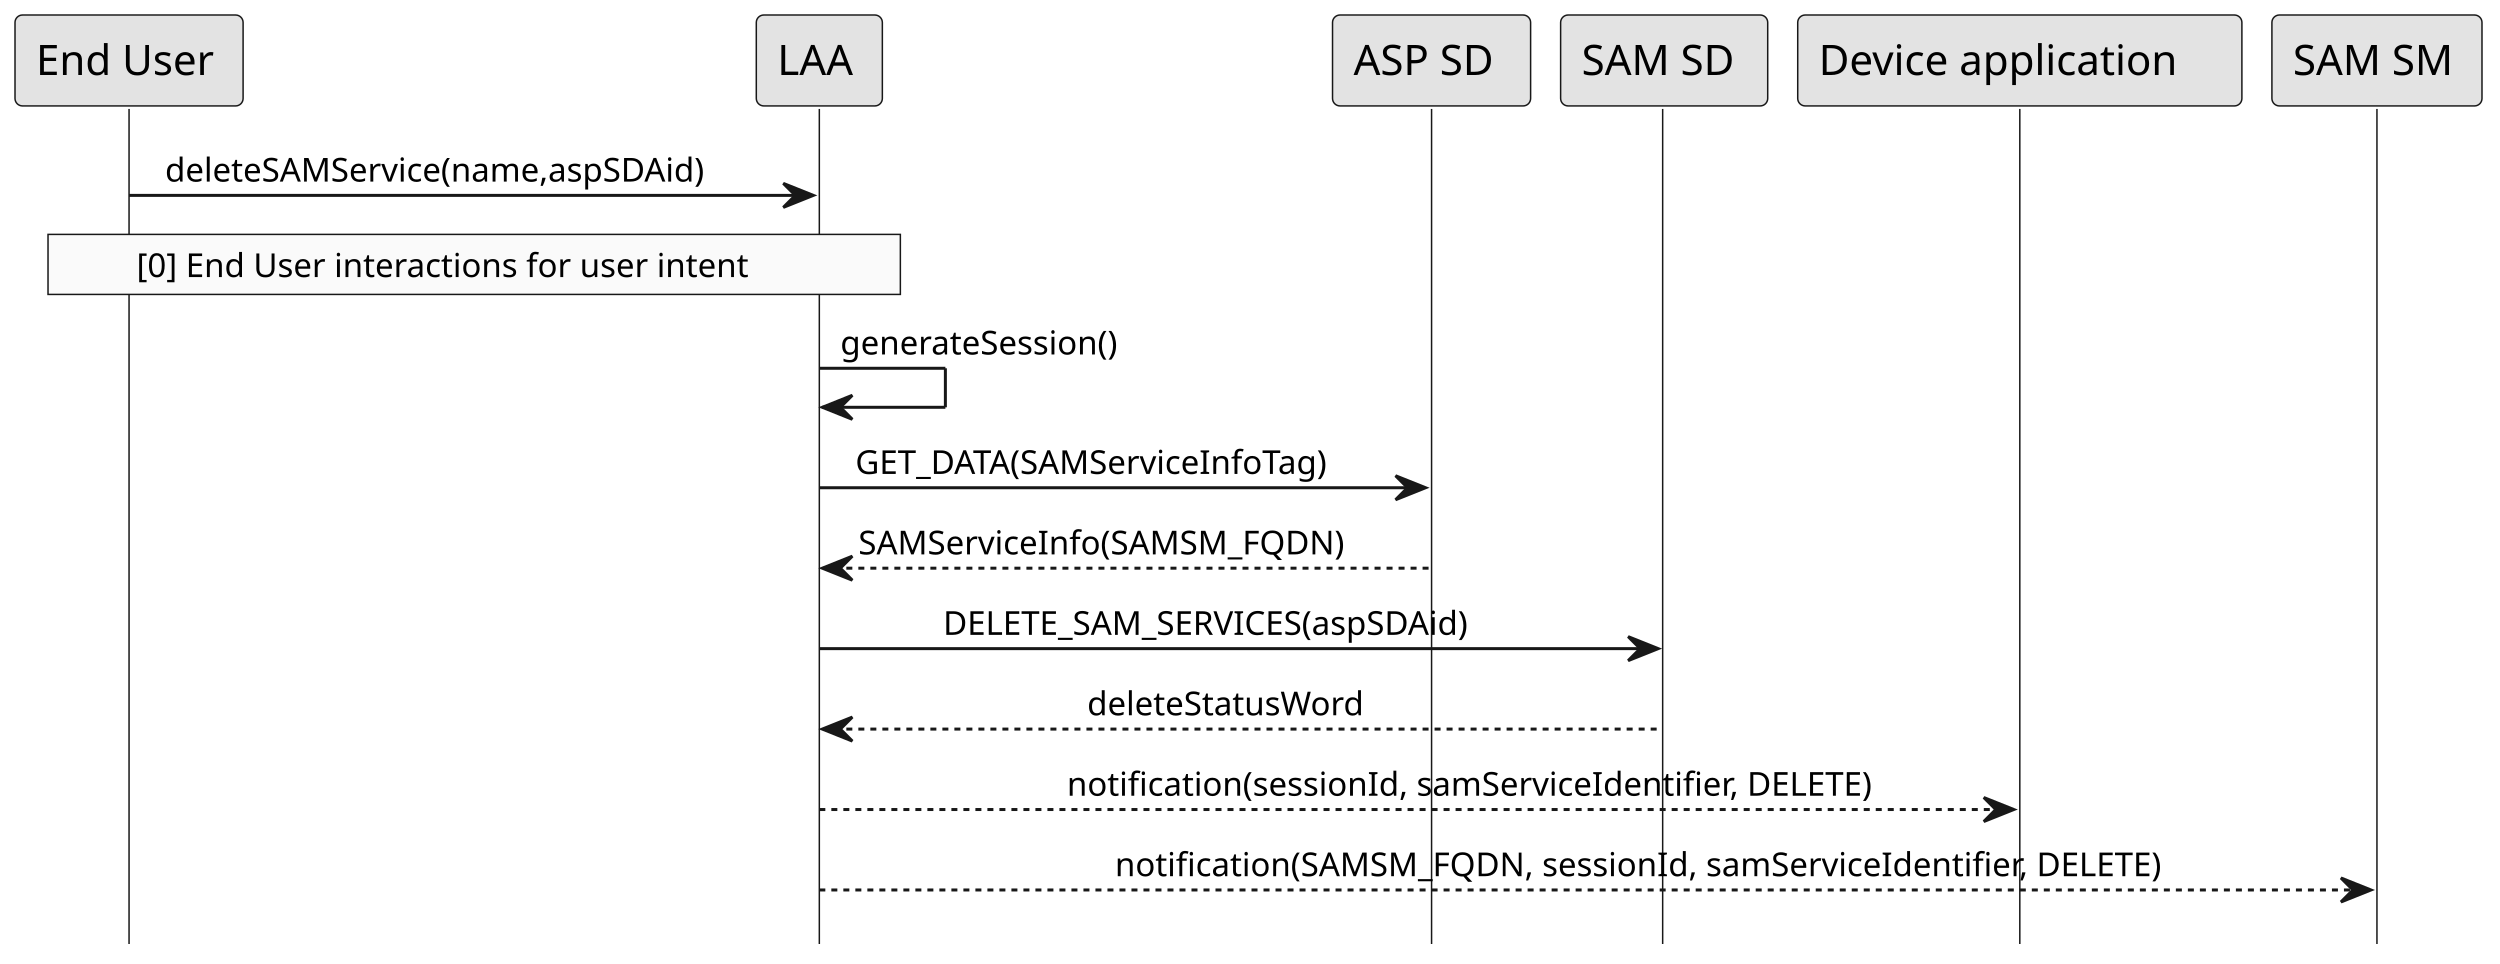
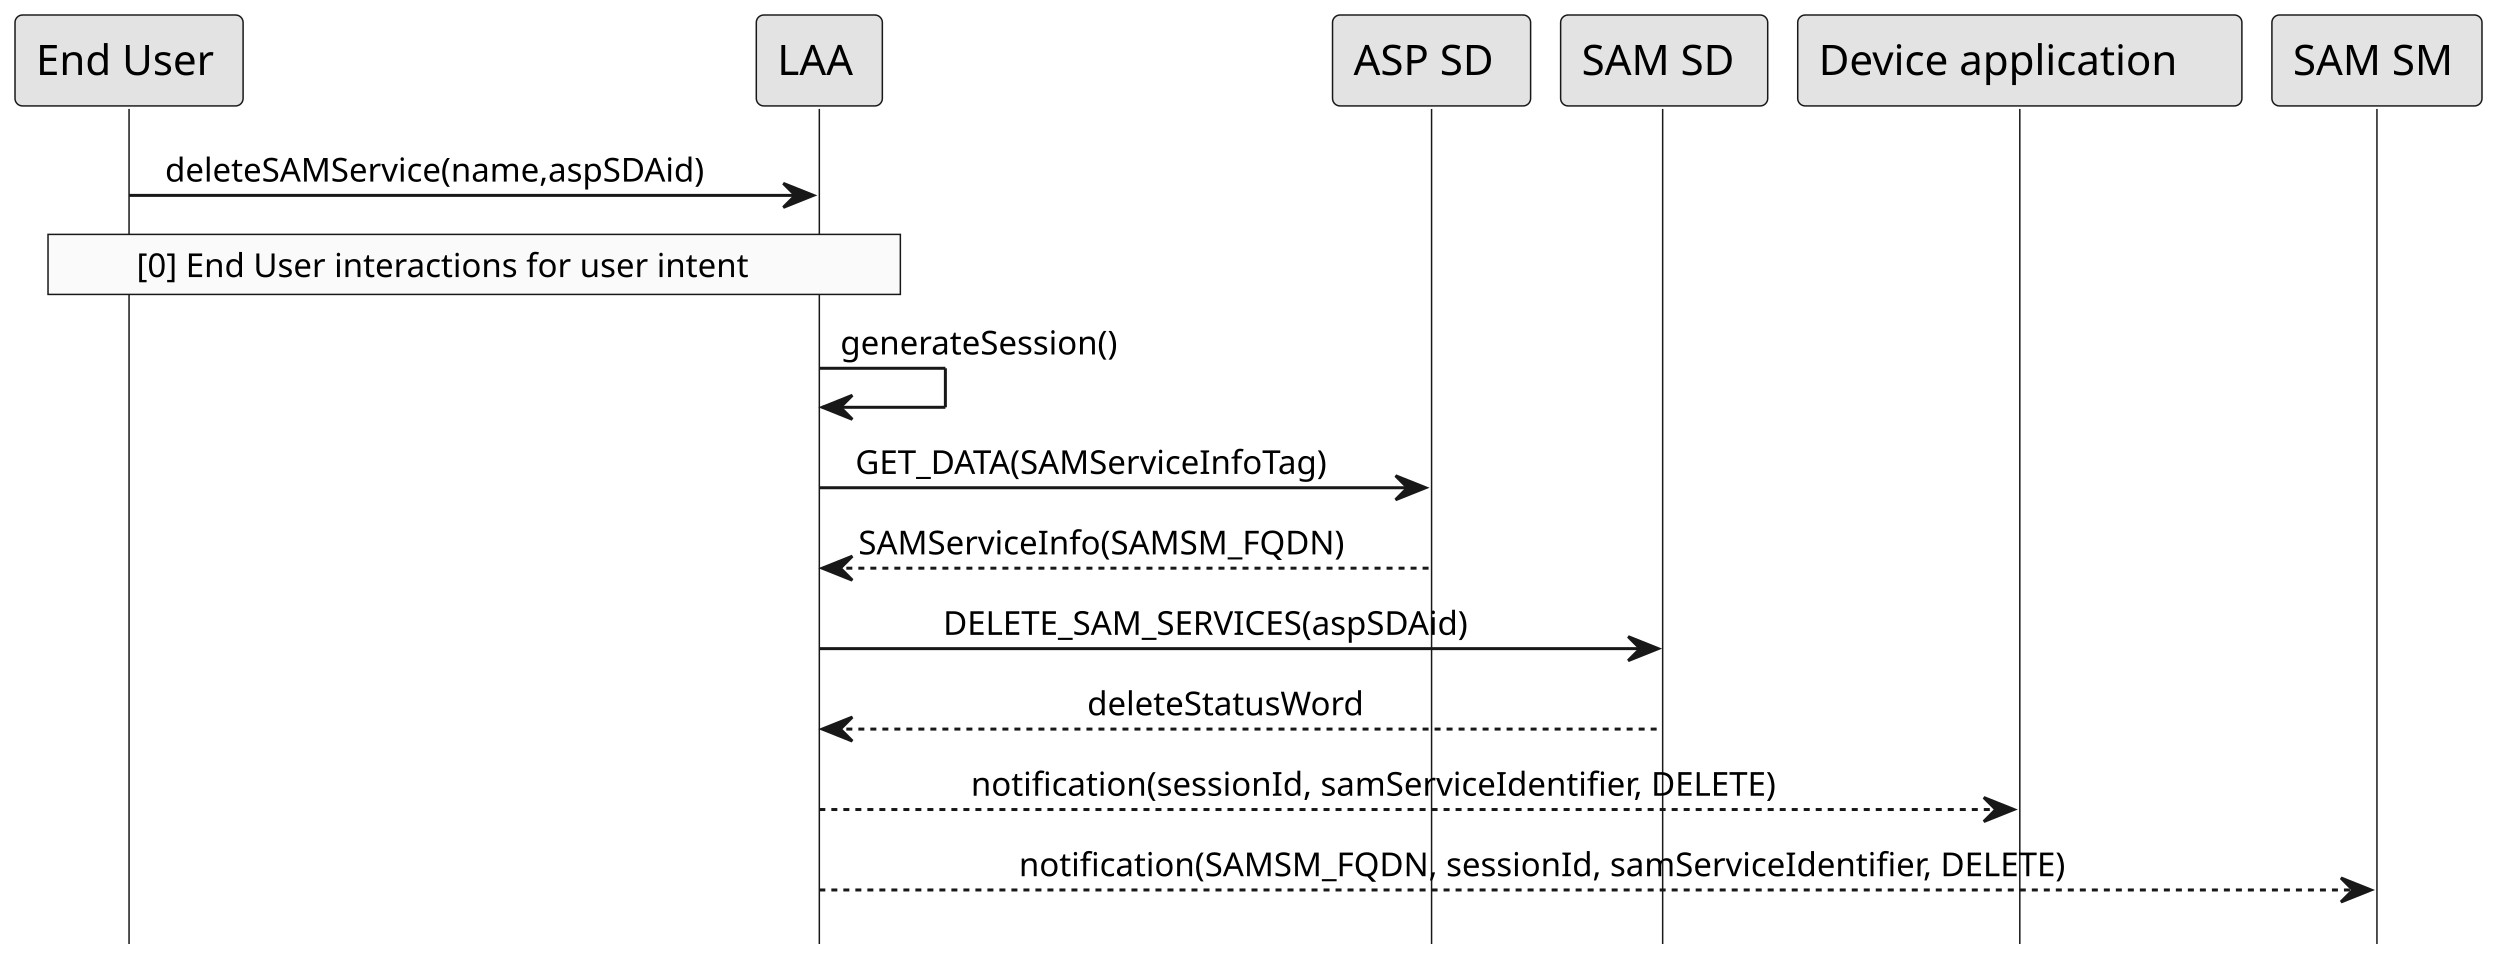
<svg xmlns="http://www.w3.org/2000/svg" contentStyleType="text/css" height="321px" preserveAspectRatio="none" style="width:833px;height:321px;background:#FFFFFF;" version="1.1" viewBox="0 0 833 321" width="833px" zoomAndPan="magnify">
  <defs />
  <g>
    <line style="stroke:#181818;stroke-width:0.5;" x1="43" x2="43" y1="36.297" y2="314.539" />
    <line style="stroke:#181818;stroke-width:0.5;" x1="273" x2="273" y1="36.297" y2="314.539" />
    <line style="stroke:#181818;stroke-width:0.5;" x1="477" x2="477" y1="36.297" y2="314.539" />
    <line style="stroke:#181818;stroke-width:0.5;" x1="554" x2="554" y1="36.297" y2="314.539" />
    <line style="stroke:#181818;stroke-width:0.5;" x1="673" x2="673" y1="36.297" y2="314.539" />
    <line style="stroke:#181818;stroke-width:0.5;" x1="792" x2="792" y1="36.297" y2="314.539" />
    <rect fill="#E3E3E3" height="30.297" rx="2.5" ry="2.5" style="stroke:#181818;stroke-width:0.5;" width="76" x="5" y="5" />
    <text fill="#000000" font-family="sans-serif" font-size="14" lengthAdjust="spacing" textLength="62" x="12" y="24.995">End User</text>
    <rect fill="#E3E3E3" height="30.297" rx="2.5" ry="2.5" style="stroke:#181818;stroke-width:0.5;" width="42" x="252" y="5" />
    <text fill="#000000" font-family="sans-serif" font-size="14" lengthAdjust="spacing" textLength="28" x="259" y="24.995">LAA</text>
    <rect fill="#E3E3E3" height="30.297" rx="2.5" ry="2.5" style="stroke:#181818;stroke-width:0.5;" width="66" x="444" y="5" />
    <text fill="#000000" font-family="sans-serif" font-size="14" lengthAdjust="spacing" textLength="52" x="451" y="24.995">ASP SD</text>
    <rect fill="#E3E3E3" height="30.297" rx="2.5" ry="2.5" style="stroke:#181818;stroke-width:0.5;" width="69" x="520" y="5" />
    <text fill="#000000" font-family="sans-serif" font-size="14" lengthAdjust="spacing" textLength="55" x="527" y="24.995">SAM SD</text>
    <rect fill="#E3E3E3" height="30.297" rx="2.5" ry="2.5" style="stroke:#181818;stroke-width:0.5;" width="148" x="599" y="5" />
    <text fill="#000000" font-family="sans-serif" font-size="14" lengthAdjust="spacing" textLength="134" x="606" y="24.995">Device application</text>
    <rect fill="#E3E3E3" height="30.297" rx="2.5" ry="2.5" style="stroke:#181818;stroke-width:0.5;" width="70" x="757" y="5" />
    <text fill="#000000" font-family="sans-serif" font-size="14" lengthAdjust="spacing" textLength="56" x="764" y="24.995">SAM SM</text>
    <polygon fill="#181818" points="261,61.102,271,65.102,261,69.102,265,65.102" style="stroke:#181818;stroke-width:1.0;" />
    <line style="stroke:#181818;stroke-width:1.0;" x1="43" x2="267" y1="65.102" y2="65.102" />
    <text fill="#000000" font-family="sans-serif" font-size="11" lengthAdjust="spacing" textLength="206" x="55" y="60.507">deleteSAMService(name,aspSDAid)</text>
    <rect fill="#FAFAFA" height="20" style="stroke:#181818;stroke-width:0.5;" width="284" x="16" y="78.102" />
    <text fill="#000000" font-family="sans-serif" font-size="11" lengthAdjust="spacing" textLength="225" x="45.5" y="92.312">[0] End User interactions for user intent</text>
    <line style="stroke:#181818;stroke-width:1.0;" x1="273" x2="315" y1="122.711" y2="122.711" />
    <line style="stroke:#181818;stroke-width:1.0;" x1="315" x2="315" y1="122.711" y2="135.711" />
    <line style="stroke:#181818;stroke-width:1.0;" x1="274" x2="315" y1="135.711" y2="135.711" />
    <polygon fill="#181818" points="284,131.711,274,135.711,284,139.711,280,135.711" style="stroke:#181818;stroke-width:1.0;" />
    <text fill="#000000" font-family="sans-serif" font-size="11" lengthAdjust="spacing" textLength="106" x="280" y="118.117">generateSession()</text>
    <polygon fill="#181818" points="465,158.516,475,162.516,465,166.516,469,162.516" style="stroke:#181818;stroke-width:1.0;" />
    <line style="stroke:#181818;stroke-width:1.0;" x1="273" x2="471" y1="162.516" y2="162.516" />
    <text fill="#000000" font-family="sans-serif" font-size="11" lengthAdjust="spacing" textLength="180" x="285" y="157.921">GET_DATA(SAMServiceInfoTag)</text>
    <polygon fill="#181818" points="284,185.32,274,189.32,284,193.32,280,189.32" style="stroke:#181818;stroke-width:1.0;" />
    <line style="stroke:#181818;stroke-width:1.0;stroke-dasharray:2.0,2.0;" x1="278" x2="476" y1="189.32" y2="189.32" />
    <text fill="#000000" font-family="sans-serif" font-size="11" lengthAdjust="spacing" textLength="178" x="286" y="184.726">SAMServiceInfo(SAMSM_FQDN)</text>
    <polygon fill="#181818" points="542.5,212.125,552.5,216.125,542.5,220.125,546.5,216.125" style="stroke:#181818;stroke-width:1.0;" />
    <line style="stroke:#181818;stroke-width:1.0;" x1="273" x2="548.5" y1="216.125" y2="216.125" />
    <text fill="#000000" font-family="sans-serif" font-size="11" lengthAdjust="spacing" textLength="199" x="314.25" y="211.531">DELETE_SAM_SERVICES(aspSDAid)</text>
    <polygon fill="#181818" points="284,238.93,274,242.93,284,246.93,280,242.93" style="stroke:#181818;stroke-width:1.0;" />
    <line style="stroke:#181818;stroke-width:1.0;stroke-dasharray:2.0,2.0;" x1="278" x2="553.5" y1="242.93" y2="242.93" />
    <text fill="#000000" font-family="sans-serif" font-size="11" lengthAdjust="spacing" textLength="103" x="362.25" y="238.335">deleteStatusWord</text>
    <polygon fill="#181818" points="661,265.734,671,269.734,661,273.734,665,269.734" style="stroke:#181818;stroke-width:1.0;" />
    <line style="stroke:#181818;stroke-width:1.0;stroke-dasharray:2.0,2.0;" x1="273" x2="667" y1="269.734" y2="269.734" />
-     <text fill="#000000" font-family="sans-serif" font-size="11" lengthAdjust="spacing" textLength="235" x="355.5" y="265.14">notification(sessionId, samServiceIdentifier, DELETE)</text>
+     <text fill="#000000" font-family="sans-serif" font-size="11" lengthAdjust="spacing" textLength="299" x="323.5" y="265.14">notification(sessionId, samServiceIdentifier, DELETE)</text>
    <polygon fill="#181818" points="780,292.539,790,296.539,780,300.539,784,296.539" style="stroke:#181818;stroke-width:1.0;" />
    <line style="stroke:#181818;stroke-width:1.0;stroke-dasharray:2.0,2.0;" x1="273" x2="786" y1="296.539" y2="296.539" />
-     <text fill="#000000" font-family="sans-serif" font-size="11" lengthAdjust="spacing" textLength="322" x="371.5" y="291.945">notification(SAMSM_FQDN, sessionId, samServiceIdentifier, DELETE)</text>
+     <text fill="#000000" font-family="sans-serif" font-size="11" lengthAdjust="spacing" textLength="386" x="339.5" y="291.945">notification(SAMSM_FQDN, sessionId, samServiceIdentifier, DELETE)</text>
  </g>
</svg>
